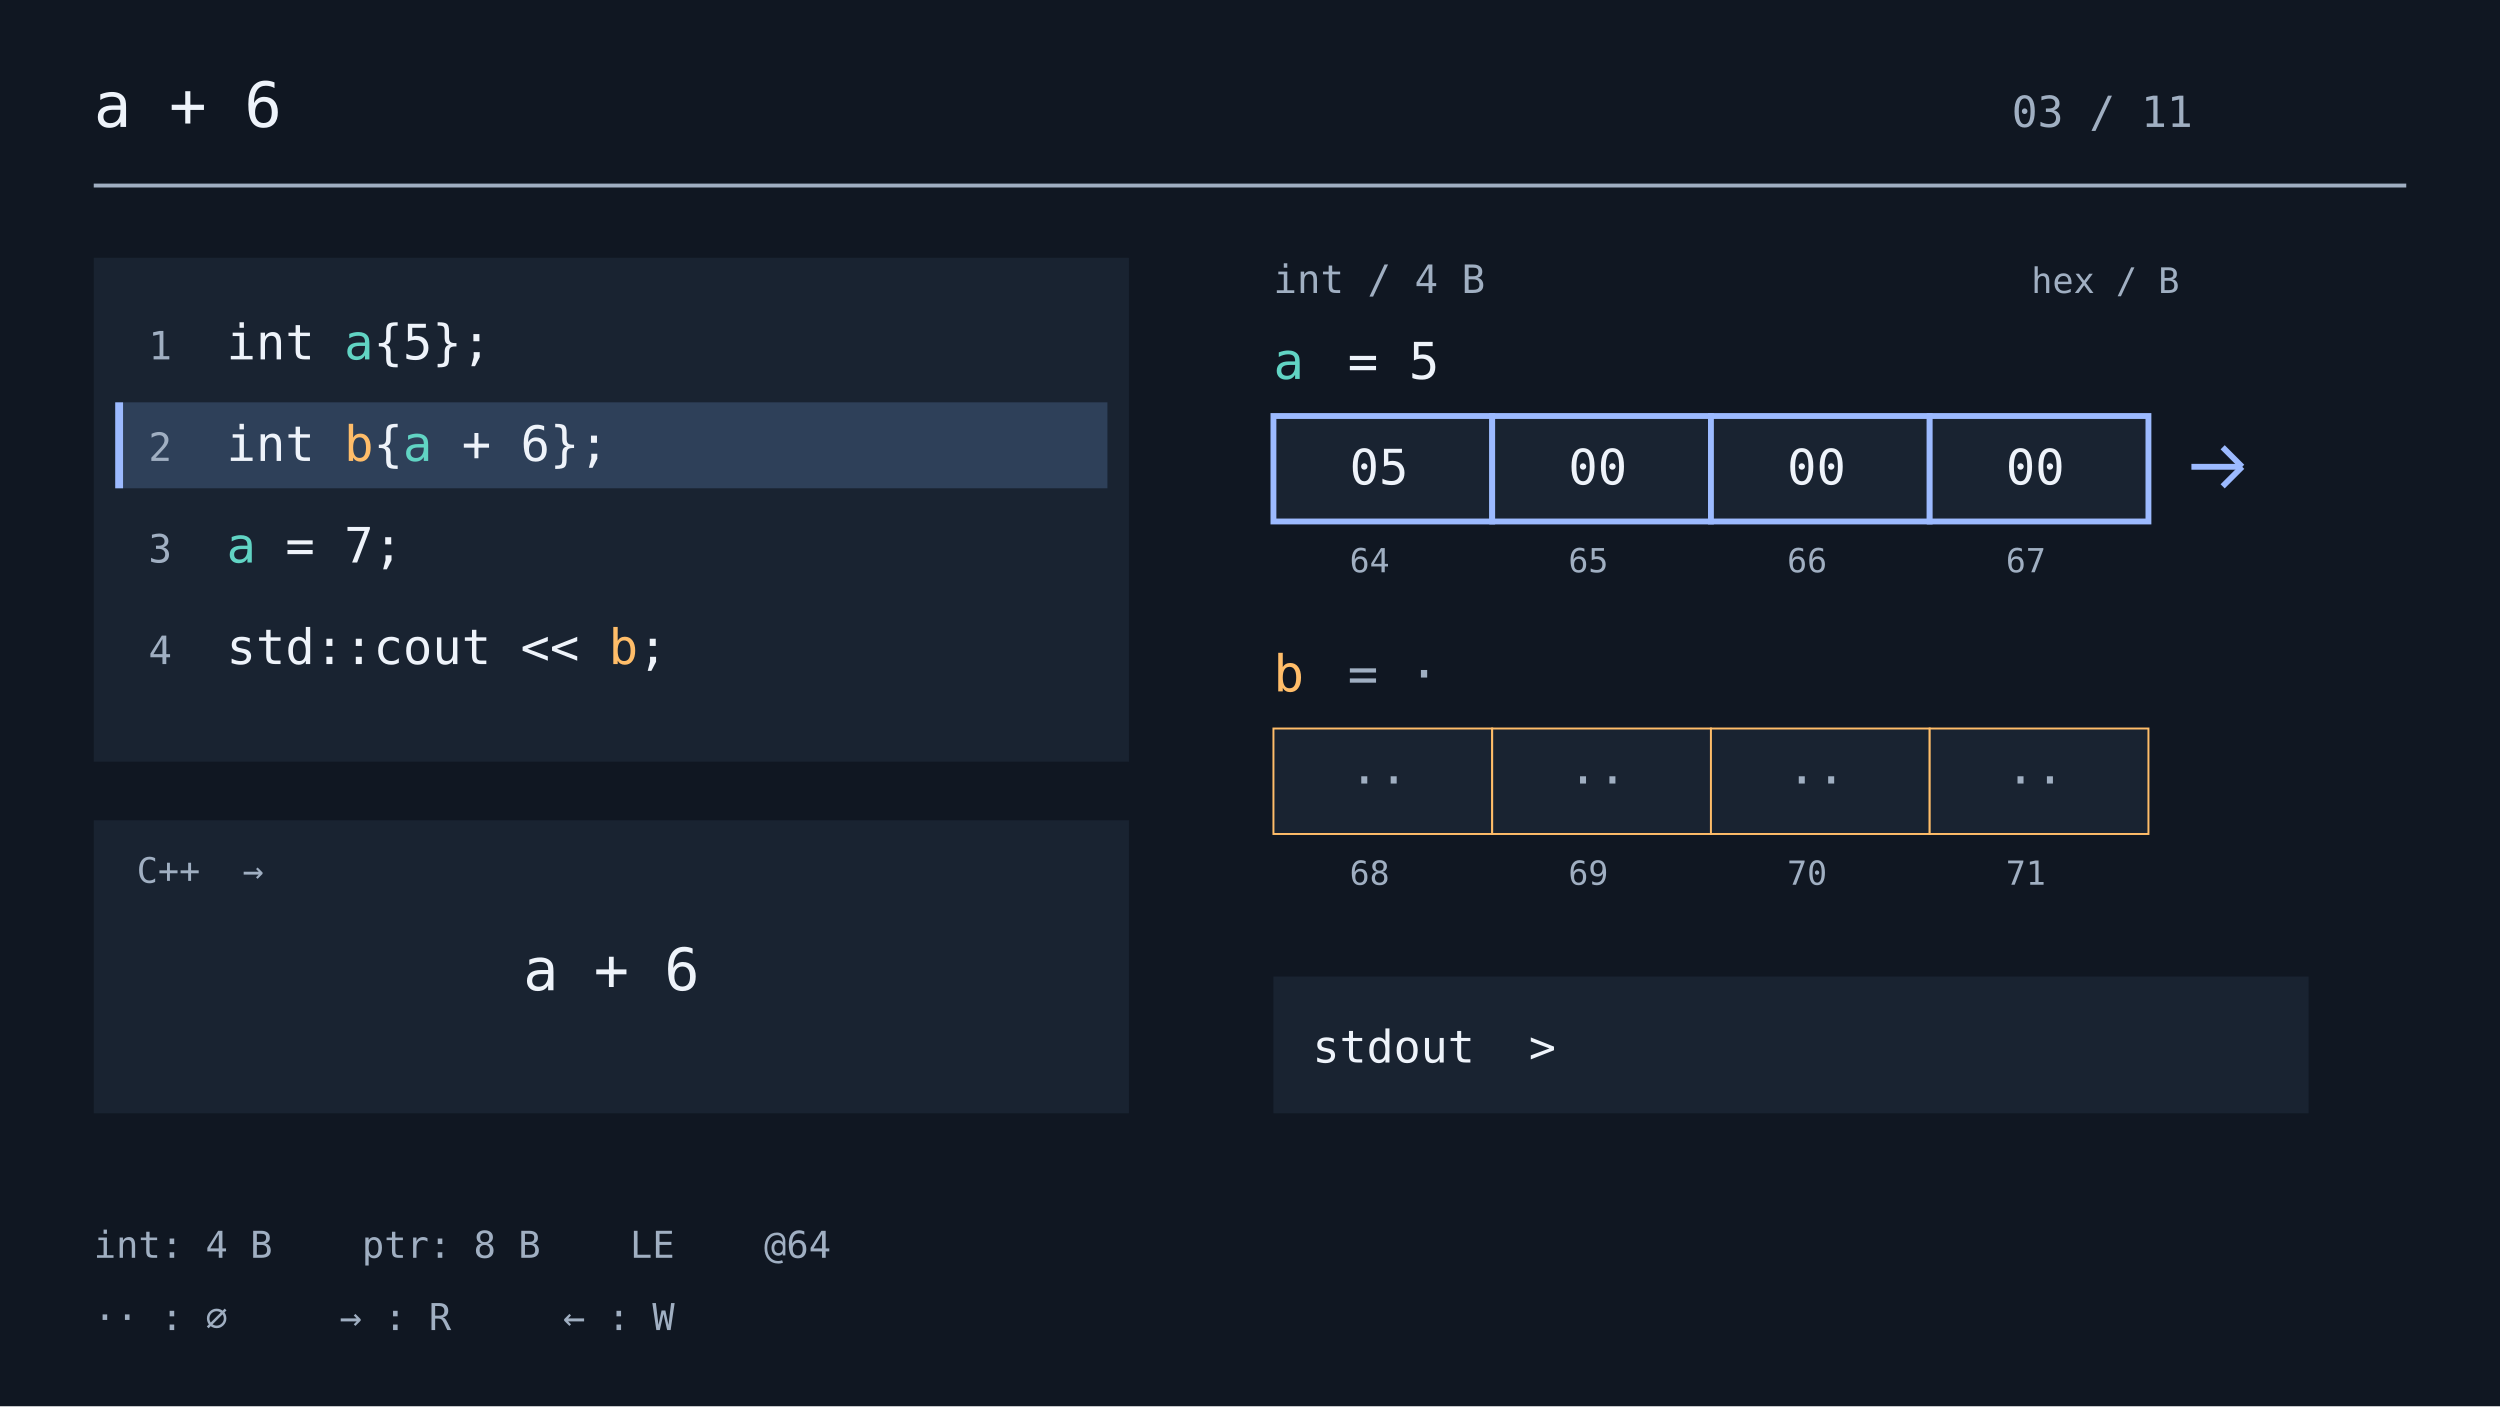
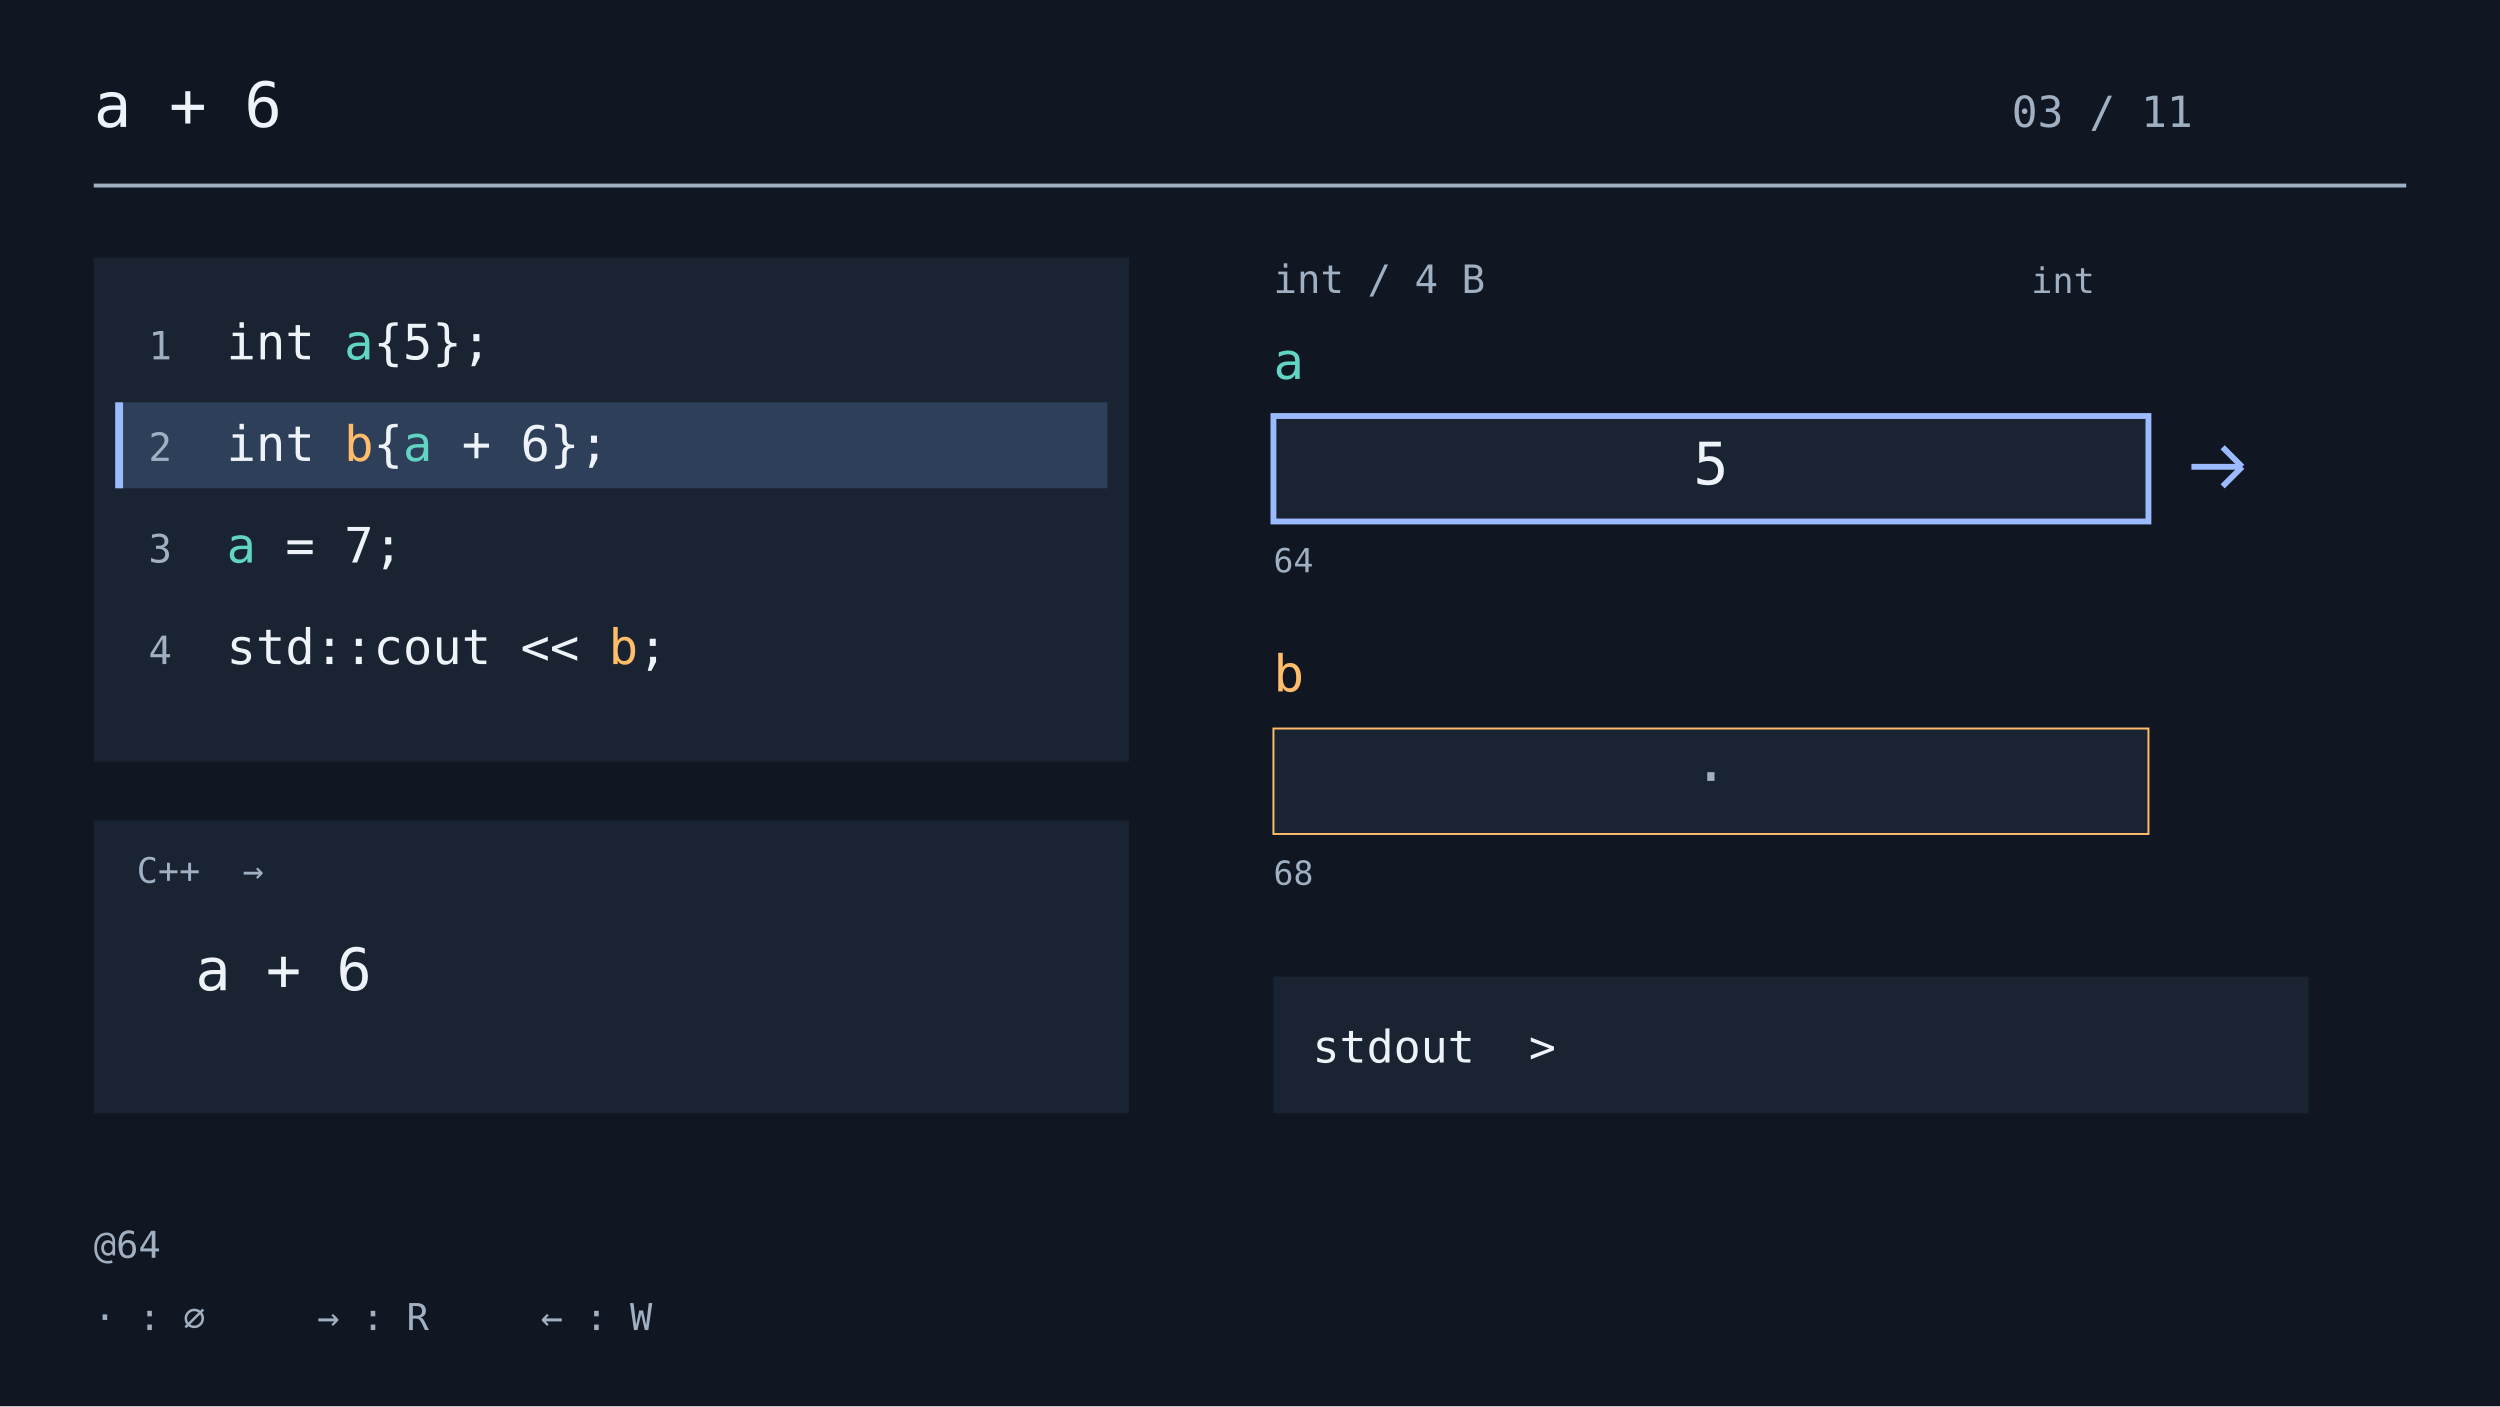
<svg xmlns="http://www.w3.org/2000/svg" viewBox="0 0 1280 720" width="1280" height="720" role="img">
  <rect x="0" y="0" width="1280" height="720" fill="#101722" stroke="none" stroke-width="1" />
  <text x="48" y="65" font-family="DejaVu Sans Mono,monospace" font-size="32" fill="#eef3fa" xml:space="preserve">a + 6</text>
  <text x="1030" y="65" font-family="DejaVu Sans Mono,monospace" font-size="22" fill="#a0afc2" xml:space="preserve">03 / 11</text>
  <line x1="48" y1="95" x2="1232" y2="95" stroke="#a0afc2" stroke-width="2" />
  <rect x="48" y="132" width="530" height="258" fill="#192331" stroke="none" stroke-width="1" />
  <rect x="48" y="420" width="530" height="150" fill="#192331" stroke="none" stroke-width="1" />
  <text x="70" y="452" font-family="DejaVu Sans Mono,monospace" font-size="18" fill="#a0afc2" xml:space="preserve">C++  →</text>
-   <text x="267.85" y="507" font-family="DejaVu Sans Mono,monospace" font-size="30" fill="#eef3fa" xml:space="preserve">a + 6</text>
+   <text x="100" y="507" font-family="DejaVu Sans Mono,monospace" font-size="30" fill="#eef3fa" xml:space="preserve">a + 6</text>
  <text x="652" y="150" font-family="DejaVu Sans Mono,monospace" font-size="20" fill="#a0afc2" xml:space="preserve">int / 4 B</text>
-   <text x="1040" y="150" font-family="DejaVu Sans Mono,monospace" font-size="18" fill="#a0afc2" xml:space="preserve">hex / B</text>
+   <text x="1040" y="150" font-family="DejaVu Sans Mono,monospace" font-size="18" fill="#a0afc2" xml:space="preserve">int</text>
  <text x="76" y="184" font-family="DejaVu Sans Mono,monospace" font-size="20" fill="#a0afc2" xml:space="preserve">1</text>
  <text x="116" y="184" font-family="DejaVu Sans Mono,monospace" font-size="25" fill="#eef3fa" xml:space="preserve" />
  <text x="116.0" y="184" font-family="DejaVu Sans Mono,monospace" font-size="25" fill="#eef3fa" xml:space="preserve">int</text>
  <text x="161.15" y="184" font-family="DejaVu Sans Mono,monospace" font-size="25" fill="#eef3fa" xml:space="preserve"> </text>
  <text x="176.2" y="184" font-family="DejaVu Sans Mono,monospace" font-size="25" fill="#61d4c4" xml:space="preserve">a</text>
  <text x="191.25" y="184" font-family="DejaVu Sans Mono,monospace" font-size="25" fill="#eef3fa" xml:space="preserve">{5};</text>
  <rect x="59" y="206" width="508" height="44" fill="#2e4059" stroke="none" stroke-width="1" />
  <rect x="59" y="206" width="4" height="44" fill="#9cbaff" stroke="none" stroke-width="1" />
  <text x="76" y="236" font-family="DejaVu Sans Mono,monospace" font-size="20" fill="#a0afc2" xml:space="preserve">2</text>
  <text x="116" y="236" font-family="DejaVu Sans Mono,monospace" font-size="25" fill="#eef3fa" xml:space="preserve" />
  <text x="116.0" y="236" font-family="DejaVu Sans Mono,monospace" font-size="25" fill="#eef3fa" xml:space="preserve">int</text>
  <text x="161.15" y="236" font-family="DejaVu Sans Mono,monospace" font-size="25" fill="#eef3fa" xml:space="preserve"> </text>
  <text x="176.2" y="236" font-family="DejaVu Sans Mono,monospace" font-size="25" fill="#ffbd69" xml:space="preserve">b</text>
  <text x="191.25" y="236" font-family="DejaVu Sans Mono,monospace" font-size="25" fill="#eef3fa" xml:space="preserve">{</text>
  <text x="206.3" y="236" font-family="DejaVu Sans Mono,monospace" font-size="25" fill="#61d4c4" xml:space="preserve">a</text>
  <text x="221.35" y="236" font-family="DejaVu Sans Mono,monospace" font-size="25" fill="#eef3fa" xml:space="preserve"> + 6};</text>
  <text x="76" y="288" font-family="DejaVu Sans Mono,monospace" font-size="20" fill="#a0afc2" xml:space="preserve">3</text>
  <text x="116" y="288" font-family="DejaVu Sans Mono,monospace" font-size="25" fill="#eef3fa" xml:space="preserve" />
  <text x="116.0" y="288" font-family="DejaVu Sans Mono,monospace" font-size="25" fill="#61d4c4" xml:space="preserve">a</text>
  <text x="131.05" y="288" font-family="DejaVu Sans Mono,monospace" font-size="25" fill="#eef3fa" xml:space="preserve"> = 7;</text>
  <text x="76" y="340" font-family="DejaVu Sans Mono,monospace" font-size="20" fill="#a0afc2" xml:space="preserve">4</text>
  <text x="116" y="340" font-family="DejaVu Sans Mono,monospace" font-size="25" fill="#eef3fa" xml:space="preserve" />
  <text x="116.0" y="340" font-family="DejaVu Sans Mono,monospace" font-size="25" fill="#eef3fa" xml:space="preserve">std</text>
  <text x="161.15" y="340" font-family="DejaVu Sans Mono,monospace" font-size="25" fill="#eef3fa" xml:space="preserve">::</text>
  <text x="191.25" y="340" font-family="DejaVu Sans Mono,monospace" font-size="25" fill="#eef3fa" xml:space="preserve">cout</text>
  <text x="251.45" y="340" font-family="DejaVu Sans Mono,monospace" font-size="25" fill="#eef3fa" xml:space="preserve"> &lt;&lt; </text>
  <text x="311.65" y="340" font-family="DejaVu Sans Mono,monospace" font-size="25" fill="#ffbd69" xml:space="preserve">b</text>
  <text x="326.7" y="340" font-family="DejaVu Sans Mono,monospace" font-size="25" fill="#eef3fa" xml:space="preserve">;</text>
  <text x="652" y="194" font-family="DejaVu Sans Mono,monospace" font-size="26" fill="#61d4c4" xml:space="preserve">a</text>
-   <text x="690" y="194" font-family="DejaVu Sans Mono,monospace" font-size="26" fill="#eef3fa" xml:space="preserve">= 5</text>
-   <rect x="652" y="213" width="112" height="54" fill="#192331" stroke="#9cbaff" stroke-width="3" />
-   <text x="691" y="248" font-family="DejaVu Sans Mono,monospace" font-size="25" fill="#eef3fa" xml:space="preserve">05</text>
-   <text x="691" y="293" font-family="DejaVu Sans Mono,monospace" font-size="17" fill="#a0afc2" xml:space="preserve">64</text>
-   <rect x="764" y="213" width="112" height="54" fill="#192331" stroke="#9cbaff" stroke-width="3" />
-   <text x="803" y="248" font-family="DejaVu Sans Mono,monospace" font-size="25" fill="#eef3fa" xml:space="preserve">00</text>
-   <text x="803" y="293" font-family="DejaVu Sans Mono,monospace" font-size="17" fill="#a0afc2" xml:space="preserve">65</text>
-   <rect x="876" y="213" width="112" height="54" fill="#192331" stroke="#9cbaff" stroke-width="3" />
-   <text x="915" y="248" font-family="DejaVu Sans Mono,monospace" font-size="25" fill="#eef3fa" xml:space="preserve">00</text>
-   <text x="915" y="293" font-family="DejaVu Sans Mono,monospace" font-size="17" fill="#a0afc2" xml:space="preserve">66</text>
-   <rect x="988" y="213" width="112" height="54" fill="#192331" stroke="#9cbaff" stroke-width="3" />
-   <text x="1027" y="248" font-family="DejaVu Sans Mono,monospace" font-size="25" fill="#eef3fa" xml:space="preserve">00</text>
-   <text x="1027" y="293" font-family="DejaVu Sans Mono,monospace" font-size="17" fill="#a0afc2" xml:space="preserve">67</text>
+   <rect x="652" y="213" width="448" height="54" fill="#192331" stroke="#9cbaff" stroke-width="3" />
+   <text x="866.97" y="248" font-family="DejaVu Sans Mono,monospace" font-size="30" fill="#eef3fa" xml:space="preserve">5</text>
+   <text x="652" y="293" font-family="DejaVu Sans Mono,monospace" font-size="17" fill="#a0afc2" xml:space="preserve">64</text>
  <line x1="1122" y1="239" x2="1148" y2="239" stroke="#9cbaff" stroke-width="3" />
  <line x1="1148" y1="239" x2="1138" y2="229" stroke="#9cbaff" stroke-width="3" />
  <line x1="1148" y1="239" x2="1138" y2="249" stroke="#9cbaff" stroke-width="3" />
  <text x="652" y="354" font-family="DejaVu Sans Mono,monospace" font-size="26" fill="#ffbd69" xml:space="preserve">b</text>
-   <text x="690" y="354" font-family="DejaVu Sans Mono,monospace" font-size="26" fill="#a0afc2" xml:space="preserve">= ·</text>
-   <rect x="652" y="373" width="112" height="54" fill="#192331" stroke="#ffbd69" stroke-width="1" />
-   <text x="691" y="408" font-family="DejaVu Sans Mono,monospace" font-size="25" fill="#a0afc2" xml:space="preserve">··</text>
-   <text x="691" y="453" font-family="DejaVu Sans Mono,monospace" font-size="17" fill="#a0afc2" xml:space="preserve">68</text>
-   <rect x="764" y="373" width="112" height="54" fill="#192331" stroke="#ffbd69" stroke-width="1" />
-   <text x="803" y="408" font-family="DejaVu Sans Mono,monospace" font-size="25" fill="#a0afc2" xml:space="preserve">··</text>
-   <text x="803" y="453" font-family="DejaVu Sans Mono,monospace" font-size="17" fill="#a0afc2" xml:space="preserve">69</text>
-   <rect x="876" y="373" width="112" height="54" fill="#192331" stroke="#ffbd69" stroke-width="1" />
-   <text x="915" y="408" font-family="DejaVu Sans Mono,monospace" font-size="25" fill="#a0afc2" xml:space="preserve">··</text>
-   <text x="915" y="453" font-family="DejaVu Sans Mono,monospace" font-size="17" fill="#a0afc2" xml:space="preserve">70</text>
-   <rect x="988" y="373" width="112" height="54" fill="#192331" stroke="#ffbd69" stroke-width="1" />
-   <text x="1027" y="408" font-family="DejaVu Sans Mono,monospace" font-size="25" fill="#a0afc2" xml:space="preserve">··</text>
-   <text x="1027" y="453" font-family="DejaVu Sans Mono,monospace" font-size="17" fill="#a0afc2" xml:space="preserve">71</text>
+   <rect x="652" y="373" width="448" height="54" fill="#192331" stroke="#ffbd69" stroke-width="1" />
+   <text x="866.97" y="408" font-family="DejaVu Sans Mono,monospace" font-size="30" fill="#a0afc2" xml:space="preserve">·</text>
+   <text x="652" y="453" font-family="DejaVu Sans Mono,monospace" font-size="17" fill="#a0afc2" xml:space="preserve">68</text>
  <rect x="652" y="500" width="530" height="70" fill="#192331" stroke="none" stroke-width="1" />
  <text x="672" y="544" font-family="DejaVu Sans Mono,monospace" font-size="23" fill="#eef3fa" xml:space="preserve">stdout  &gt; </text>
-   <text x="48" y="644" font-family="DejaVu Sans Mono,monospace" font-size="19" fill="#a0afc2" xml:space="preserve">int: 4 B    ptr: 8 B    LE    @64</text>
-   <text x="48" y="681" font-family="DejaVu Sans Mono,monospace" font-size="19" fill="#a0afc2" xml:space="preserve">·· : ∅     → : R     ← : W</text>
+   <text x="48" y="644" font-family="DejaVu Sans Mono,monospace" font-size="19" fill="#a0afc2" xml:space="preserve">@64</text>
+   <text x="48" y="681" font-family="DejaVu Sans Mono,monospace" font-size="19" fill="#a0afc2" xml:space="preserve">· : ∅     → : R     ← : W</text>
</svg>
